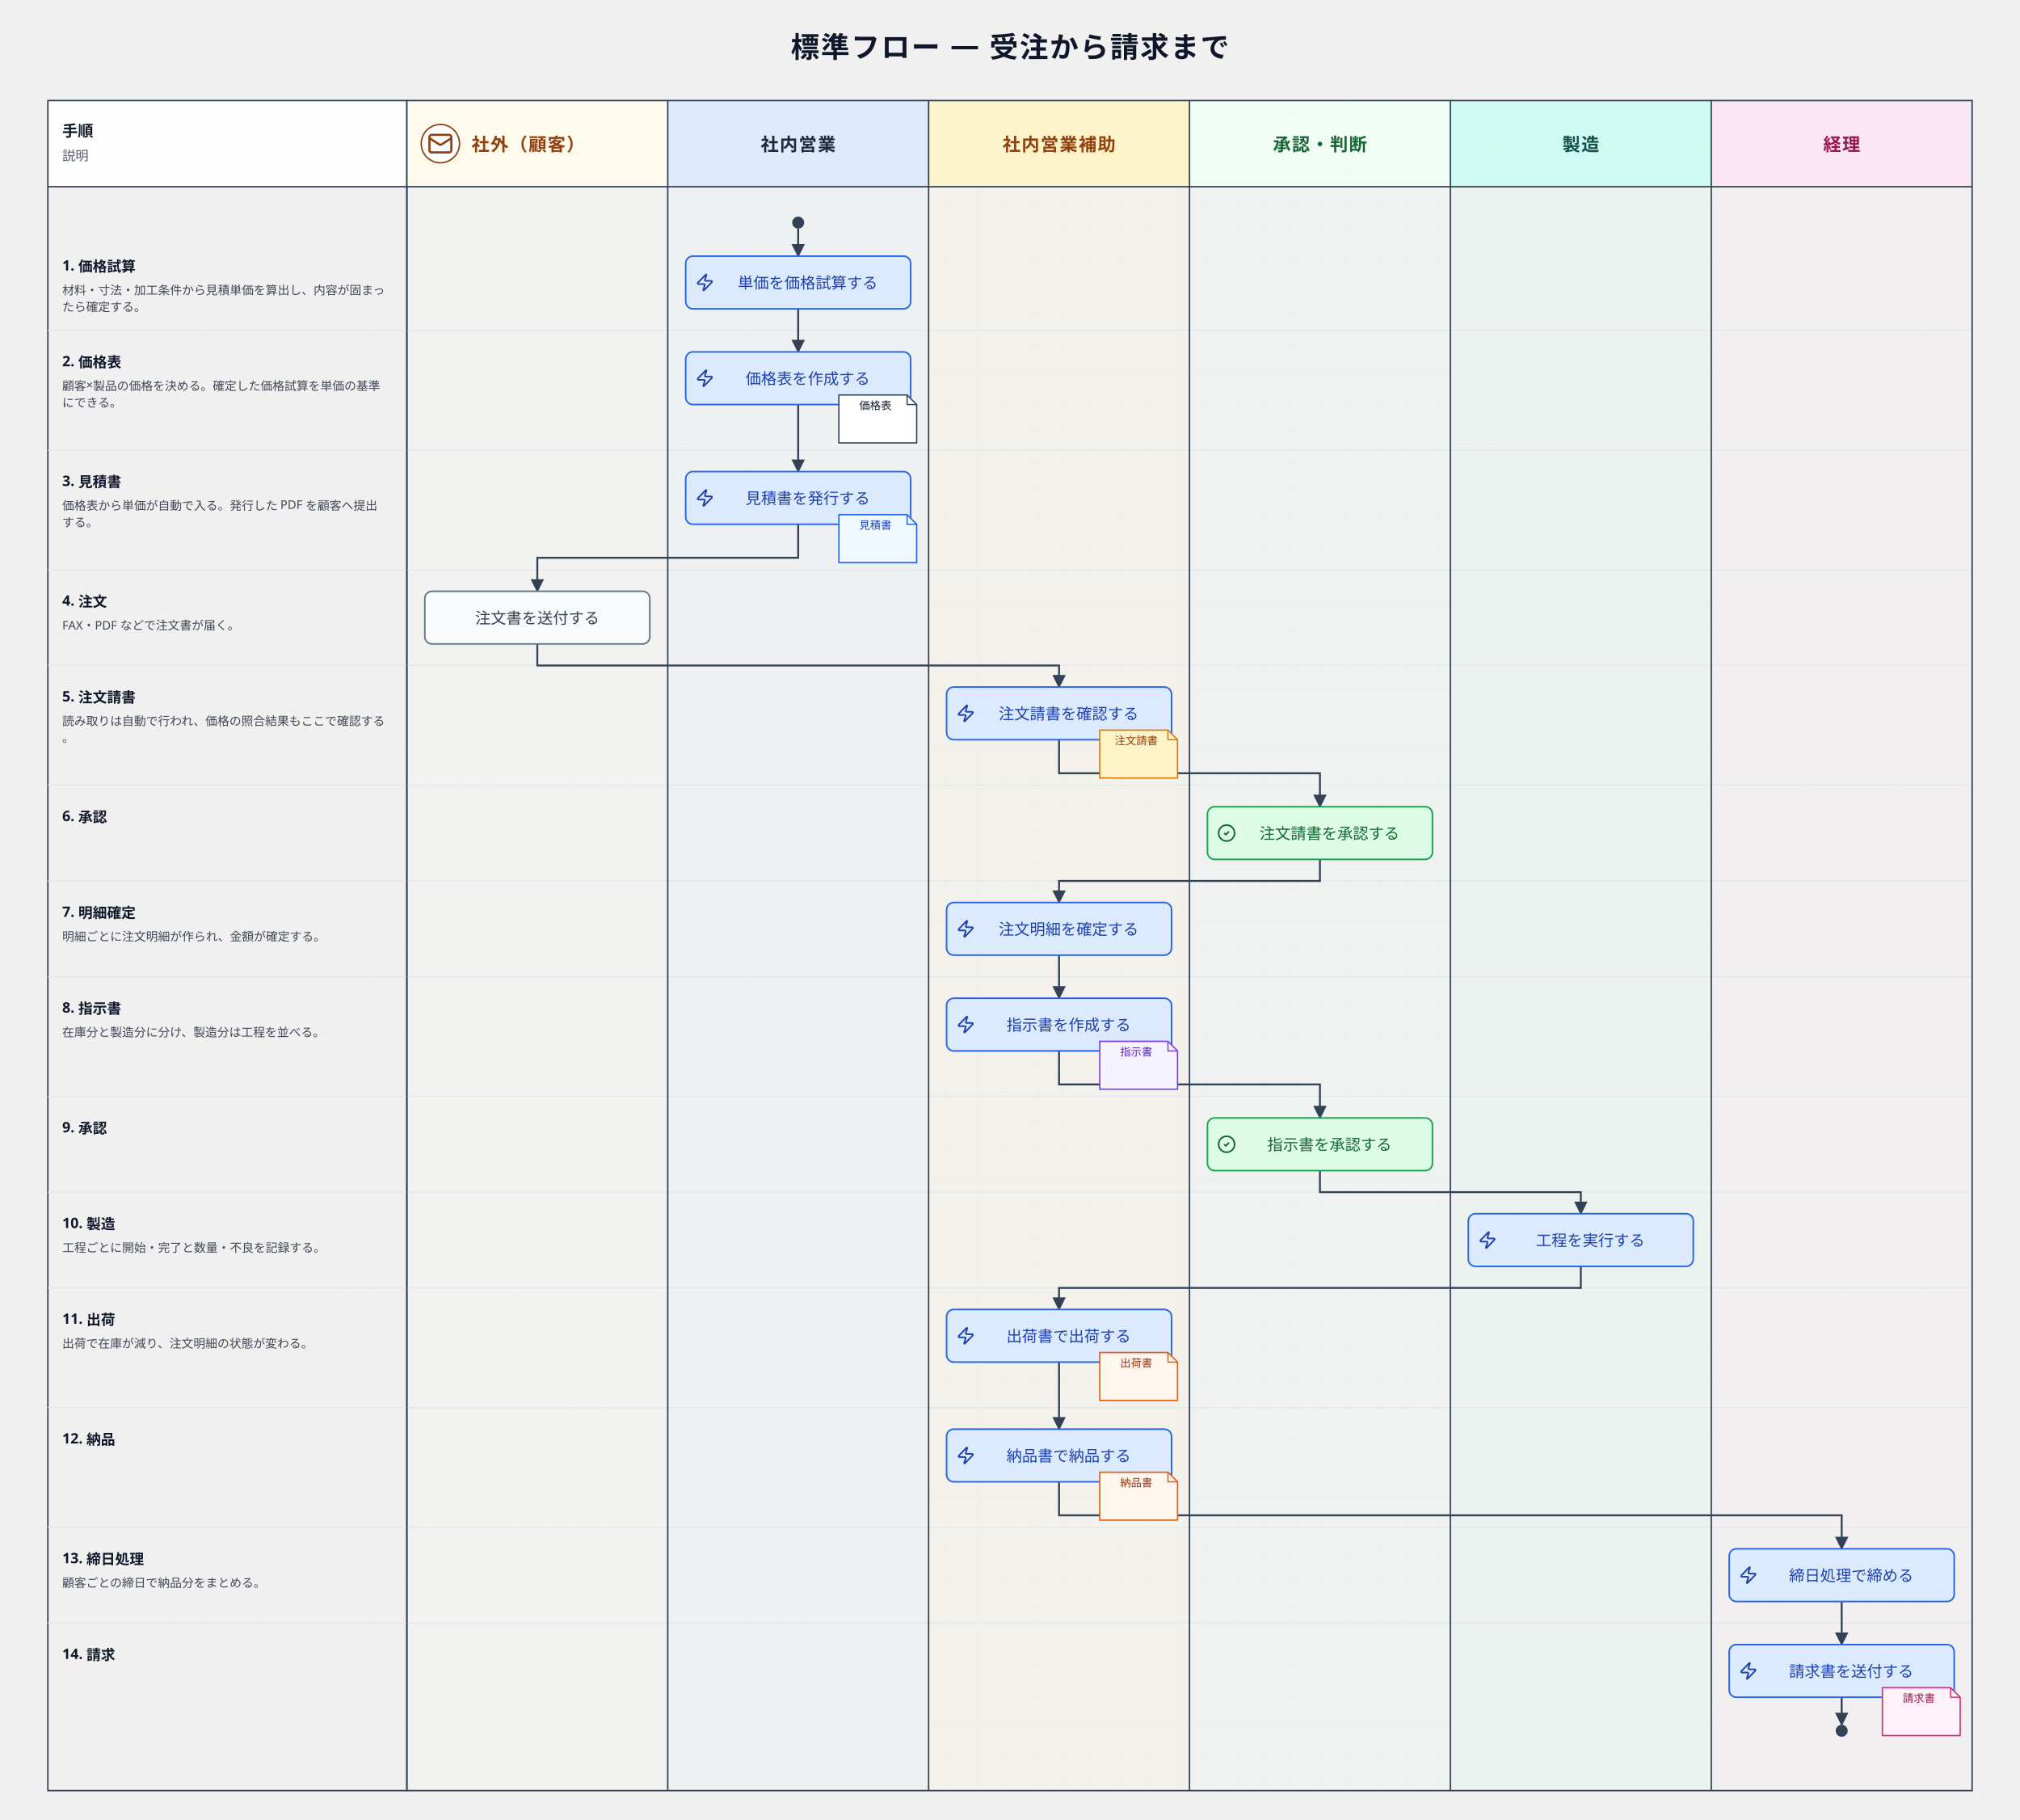
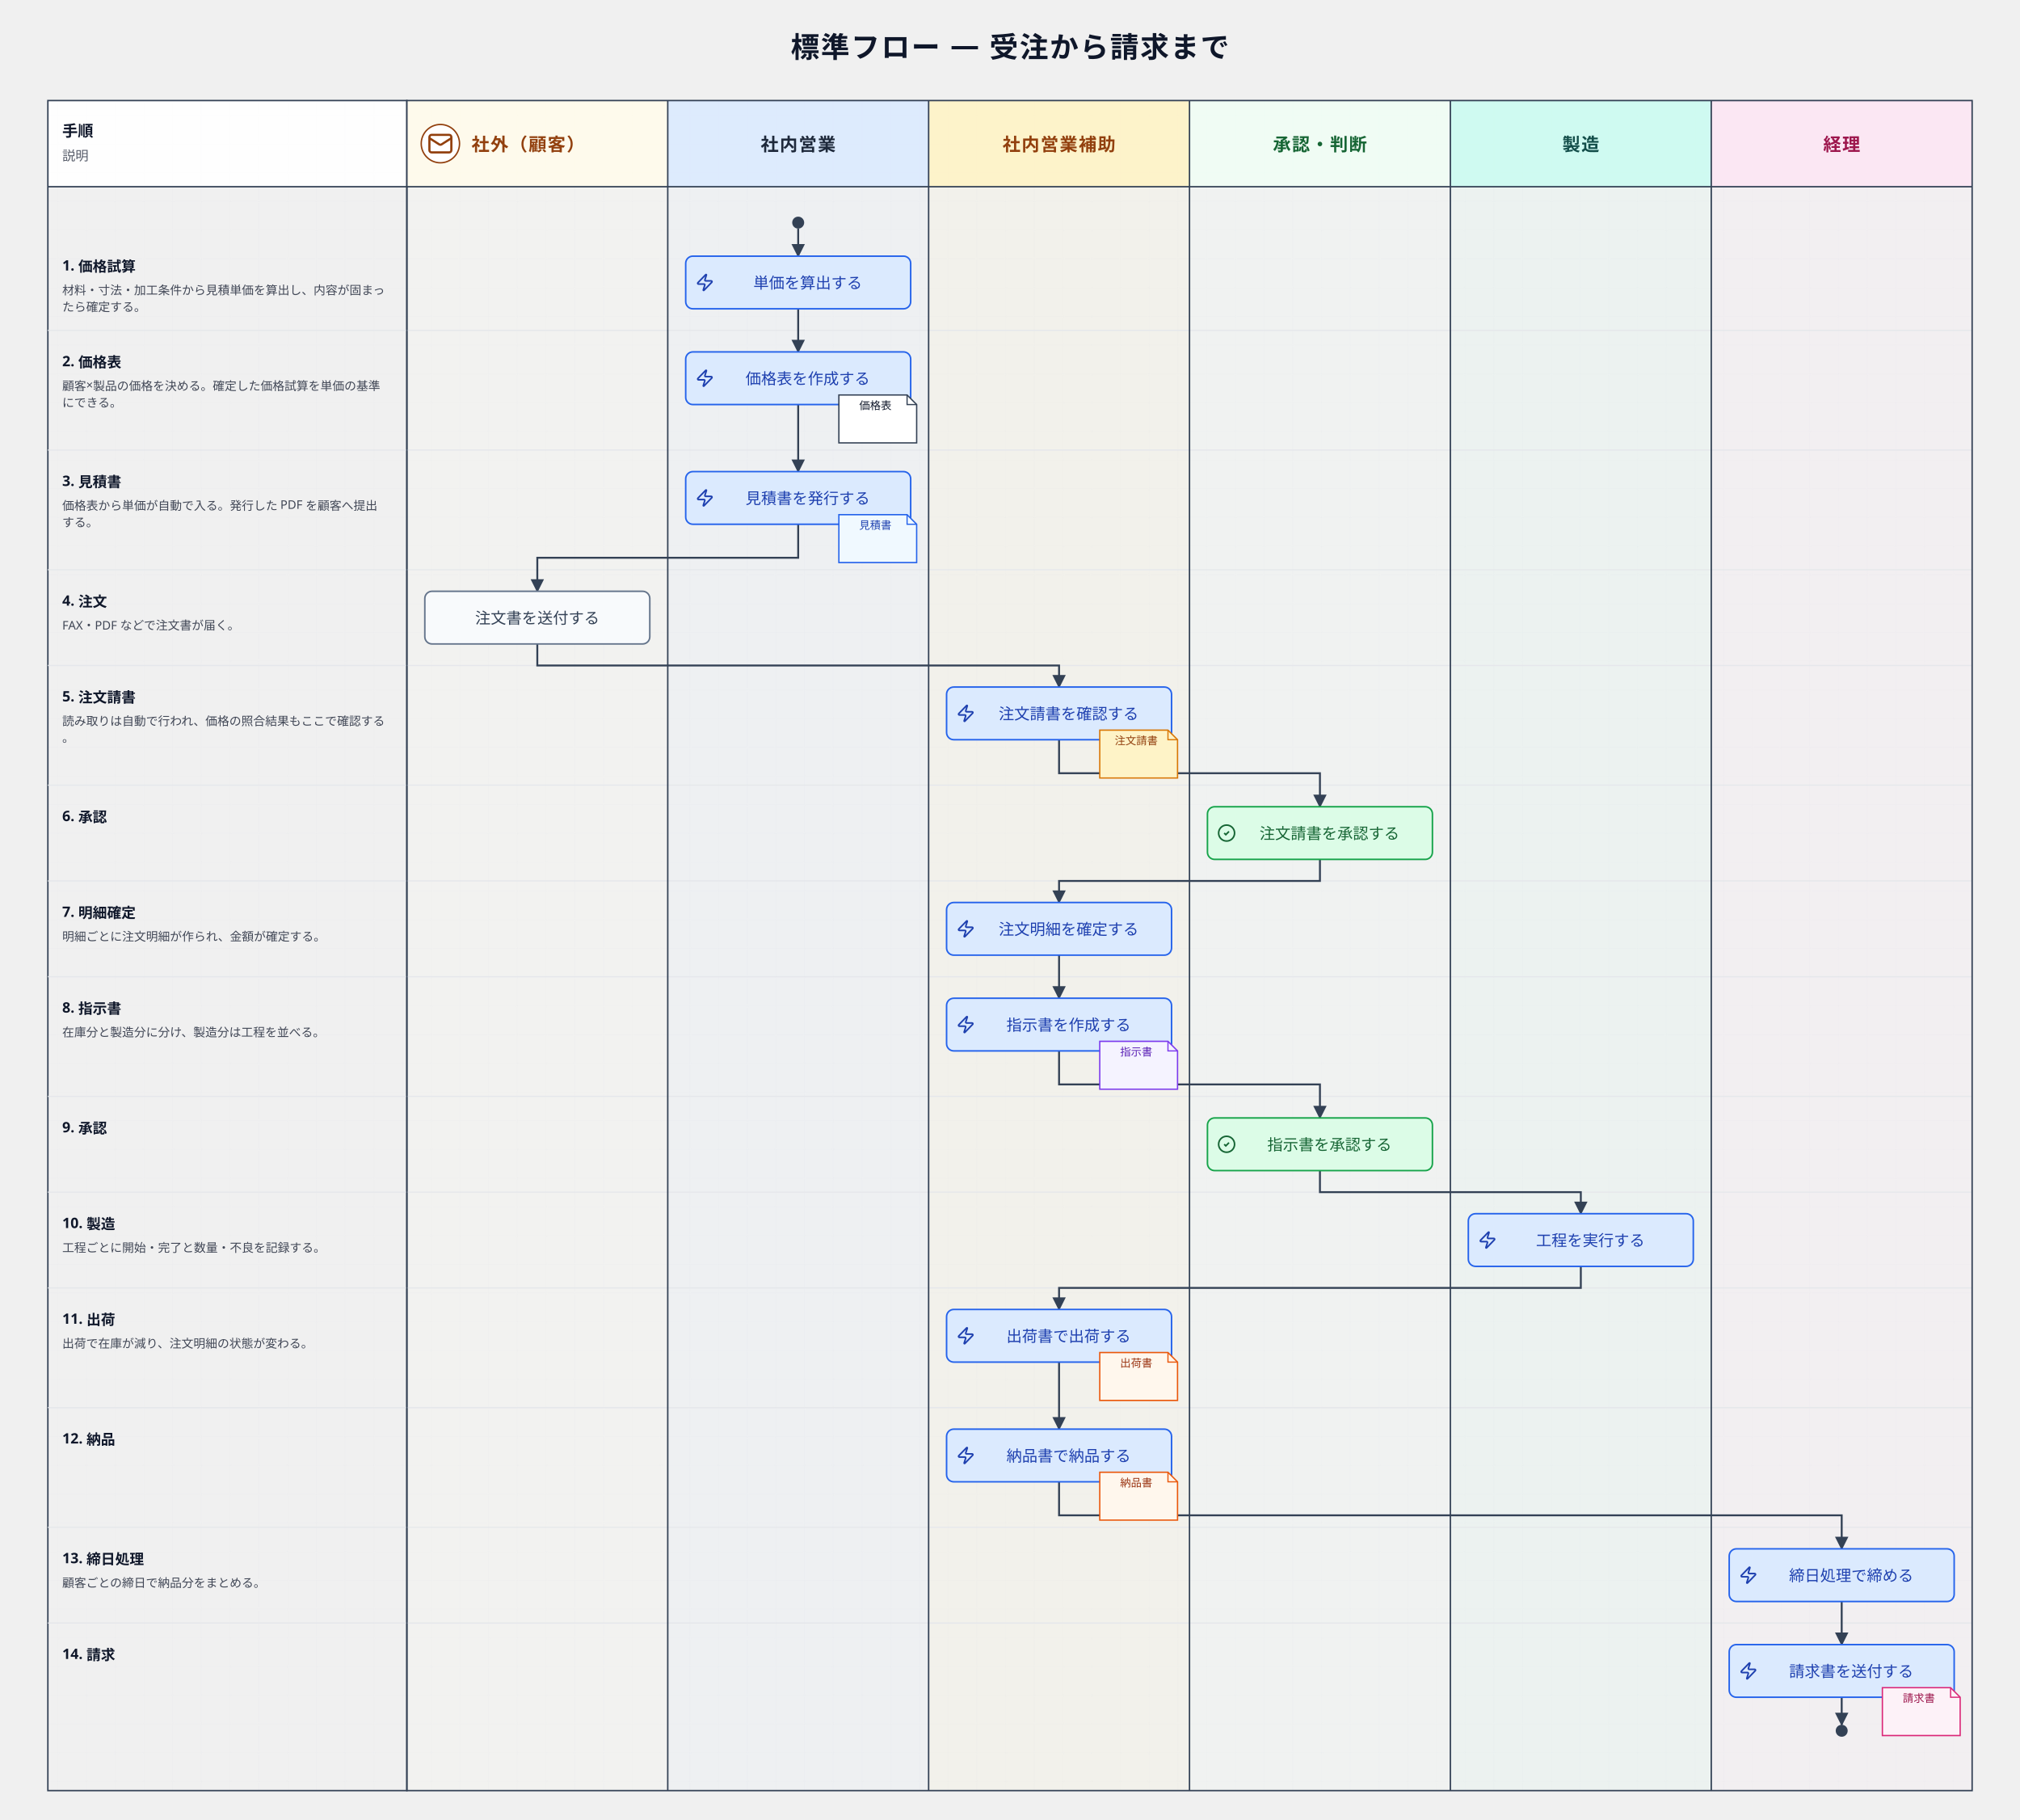
<svg xmlns="http://www.w3.org/2000/svg" viewBox="0 0 1688 1520" style="width:100%;height:auto;background:#ffffff;display:block" id="swimlane-svg">
  <defs>
    <marker id="arrowhead" viewBox="0 0 10 10" refX="9" refY="5" markerWidth="7" markerHeight="7" orient="auto-start-reverse">
      <path d="M 0 0 L 10 5 L 0 10 z" fill="#334155" />
    </marker>
    <pattern id="gridp" width="24" height="24" patternUnits="userSpaceOnUse">
      <path d="M 24 0 L 0 0 0 24" fill="none" stroke="#e5e7eb" stroke-width="0.5" />
    </pattern>
  </defs>
  <rect x="40" y="84" width="1608" height="1412" fill="url(#gridp)" opacity="0.5" />
  <rect x="40" y="84" width="300" height="72" fill="white" opacity="0.9" />
  <text x="52" y="114" fill="#0f172a" font-family="'Noto Sans JP',sans-serif" font-size="13" font-weight="700">手順</text>
  <text x="52" y="134" fill="#0f172a" opacity="0.7" font-family="'Noto Sans JP',sans-serif" font-size="11">説明</text>
  <line x1="40" x2="340" y1="156" y2="156" stroke="#334155" stroke-width="1.2" vector-effect="non-scaling-stroke" />
  <rect x="40" y="84" width="300" height="1412" fill="none" stroke="#334155" stroke-width="1.2" vector-effect="non-scaling-stroke" />
  <g>
    <text x="52" y="226" fill="#0f172a" font-family="'Noto Sans JP',sans-serif" font-size="12" font-weight="600">1. 価格試算</text>
    <text x="52" y="246" fill="#0f172a" opacity="0.78" font-family="'Noto Sans JP',sans-serif" font-size="10" font-weight="400">
      <tspan x="52" dy="0">
        <tspan font-weight="400" font-style="normal" text-decoration="none">材料・寸法・加工条件から見積単価を算出し、内容が固まっ</tspan>
      </tspan>
      <tspan x="52" dy="14">
        <tspan font-weight="400" font-style="normal" text-decoration="none">たら確定する。</tspan>
      </tspan>
    </text>
  </g>
  <g>
    <text x="52" y="306" fill="#0f172a" font-family="'Noto Sans JP',sans-serif" font-size="12" font-weight="600">2. 価格表</text>
    <text x="52" y="326" fill="#0f172a" opacity="0.78" font-family="'Noto Sans JP',sans-serif" font-size="10" font-weight="400">
      <tspan x="52" dy="0">
        <tspan font-weight="400" font-style="normal" text-decoration="none">顧客×製品の価格を決める。確定した価格試算を単価の基準</tspan>
      </tspan>
      <tspan x="52" dy="14">
        <tspan font-weight="400" font-style="normal" text-decoration="none">にできる。</tspan>
      </tspan>
    </text>
  </g>
  <g>
    <text x="52" y="406" fill="#0f172a" font-family="'Noto Sans JP',sans-serif" font-size="12" font-weight="600">3. 見積書</text>
    <text x="52" y="426" fill="#0f172a" opacity="0.78" font-family="'Noto Sans JP',sans-serif" font-size="10" font-weight="400">
      <tspan x="52" dy="0">
        <tspan font-weight="400" font-style="normal" text-decoration="none">価格表から単価が自動で入る。発行した PDF を顧客へ提出</tspan>
      </tspan>
      <tspan x="52" dy="14">
        <tspan font-weight="400" font-style="normal" text-decoration="none">する。</tspan>
      </tspan>
    </text>
  </g>
  <g>
    <text x="52" y="506" fill="#0f172a" font-family="'Noto Sans JP',sans-serif" font-size="12" font-weight="600">4. 注文</text>
    <text x="52" y="526" fill="#0f172a" opacity="0.78" font-family="'Noto Sans JP',sans-serif" font-size="10" font-weight="400">
      <tspan x="52" dy="0">
        <tspan font-weight="400" font-style="normal" text-decoration="none">FAX・PDF などで注文書が届く。</tspan>
      </tspan>
    </text>
  </g>
  <g>
    <text x="52" y="586" fill="#0f172a" font-family="'Noto Sans JP',sans-serif" font-size="12" font-weight="600">5. 注文請書</text>
    <text x="52" y="606" fill="#0f172a" opacity="0.78" font-family="'Noto Sans JP',sans-serif" font-size="10" font-weight="400">
      <tspan x="52" dy="0">
        <tspan font-weight="400" font-style="normal" text-decoration="none">読み取りは自動で行われ、価格の照合結果もここで確認する</tspan>
      </tspan>
      <tspan x="52" dy="14">
        <tspan font-weight="400" font-style="normal" text-decoration="none">。</tspan>
      </tspan>
    </text>
  </g>
  <g>
    <text x="52" y="686" fill="#0f172a" font-family="'Noto Sans JP',sans-serif" font-size="12" font-weight="600">6. 承認</text>
  </g>
  <g>
    <text x="52" y="766" fill="#0f172a" font-family="'Noto Sans JP',sans-serif" font-size="12" font-weight="600">7. 明細確定</text>
    <text x="52" y="786" fill="#0f172a" opacity="0.78" font-family="'Noto Sans JP',sans-serif" font-size="10" font-weight="400">
      <tspan x="52" dy="0">
        <tspan font-weight="400" font-style="normal" text-decoration="none">明細ごとに注文明細が作られ、金額が確定する。</tspan>
      </tspan>
    </text>
  </g>
  <g>
    <text x="52" y="846" fill="#0f172a" font-family="'Noto Sans JP',sans-serif" font-size="12" font-weight="600">8. 指示書</text>
    <text x="52" y="866" fill="#0f172a" opacity="0.78" font-family="'Noto Sans JP',sans-serif" font-size="10" font-weight="400">
      <tspan x="52" dy="0">
        <tspan font-weight="400" font-style="normal" text-decoration="none">在庫分と製造分に分け、製造分は工程を並べる。</tspan>
      </tspan>
    </text>
  </g>
  <g>
    <text x="52" y="946" fill="#0f172a" font-family="'Noto Sans JP',sans-serif" font-size="12" font-weight="600">9. 承認</text>
  </g>
  <g>
    <text x="52" y="1026" fill="#0f172a" font-family="'Noto Sans JP',sans-serif" font-size="12" font-weight="600">10. 製造</text>
    <text x="52" y="1046" fill="#0f172a" opacity="0.78" font-family="'Noto Sans JP',sans-serif" font-size="10" font-weight="400">
      <tspan x="52" dy="0">
        <tspan font-weight="400" font-style="normal" text-decoration="none">工程ごとに開始・完了と数量・不良を記録する。</tspan>
      </tspan>
    </text>
  </g>
  <g>
    <text x="52" y="1106" fill="#0f172a" font-family="'Noto Sans JP',sans-serif" font-size="12" font-weight="600">11. 出荷</text>
    <text x="52" y="1126" fill="#0f172a" opacity="0.78" font-family="'Noto Sans JP',sans-serif" font-size="10" font-weight="400">
      <tspan x="52" dy="0">
        <tspan font-weight="400" font-style="normal" text-decoration="none">出荷で在庫が減り、注文明細の状態が変わる。</tspan>
      </tspan>
    </text>
  </g>
  <g>
    <text x="52" y="1206" fill="#0f172a" font-family="'Noto Sans JP',sans-serif" font-size="12" font-weight="600">12. 納品</text>
  </g>
  <g>
    <text x="52" y="1306" fill="#0f172a" font-family="'Noto Sans JP',sans-serif" font-size="12" font-weight="600">13. 締日処理</text>
    <text x="52" y="1326" fill="#0f172a" opacity="0.78" font-family="'Noto Sans JP',sans-serif" font-size="10" font-weight="400">
      <tspan x="52" dy="0">
        <tspan font-weight="400" font-style="normal" text-decoration="none">顧客ごとの締日で納品分をまとめる。</tspan>
      </tspan>
    </text>
  </g>
  <g>
    <text x="52" y="1386" fill="#0f172a" font-family="'Noto Sans JP',sans-serif" font-size="12" font-weight="600">14. 請求</text>
  </g>
  <g>
    <rect x="340" y="84" width="218" height="1412" fill="#fffbeb" opacity="0.12" />
    <rect x="340" y="84" width="218" height="72" fill="#fffbeb" opacity="0.9" />
    <g>
      <circle cx="368" cy="120" r="16" fill="#ffffff" stroke="#92400e" stroke-width="1.2" />
      <svg x="357" y="109" width="22" height="22" viewBox="0 0 24 24" fill="none" stroke="#92400e" stroke-width="2">
        <path d="m22 7-8.991 5.727a2 2 0 0 1-2.009 0L2 7" />
        <rect x="2" y="4" width="20" height="16" rx="2" />
      </svg>
    </g>
    <text x="394" y="126" text-anchor="start" fill="#92400e" font-family="'Noto Sans JP',sans-serif" font-size="15" font-weight="700" letter-spacing="0.06em">社外（顧客）</text>
    <line x1="340" x2="558" y1="156" y2="156" stroke="#334155" stroke-width="1.2" vector-effect="non-scaling-stroke" />
  </g>
  <g>
    <rect x="558" y="84" width="218" height="1412" fill="#dbeafe" opacity="0.12" />
    <rect x="558" y="84" width="218" height="72" fill="#dbeafe" opacity="0.9" />
    <text x="667" y="126" text-anchor="middle" fill="#1e293b" font-family="'Noto Sans JP',sans-serif" font-size="15" font-weight="700" letter-spacing="0.06em">社内営業</text>
    <line x1="558" x2="776" y1="156" y2="156" stroke="#334155" stroke-width="1.2" vector-effect="non-scaling-stroke" />
  </g>
  <g>
    <rect x="776" y="84" width="218" height="1412" fill="#fef3c7" opacity="0.12" />
    <rect x="776" y="84" width="218" height="72" fill="#fef3c7" opacity="0.9" />
    <text x="885" y="126" text-anchor="middle" fill="#92400e" font-family="'Noto Sans JP',sans-serif" font-size="15" font-weight="700" letter-spacing="0.06em">社内営業補助</text>
    <line x1="776" x2="994" y1="156" y2="156" stroke="#334155" stroke-width="1.2" vector-effect="non-scaling-stroke" />
  </g>
  <g>
    <rect x="994" y="84" width="218" height="1412" fill="#f0fdf4" opacity="0.12" />
    <rect x="994" y="84" width="218" height="72" fill="#f0fdf4" opacity="0.9" />
    <text x="1103" y="126" text-anchor="middle" fill="#166534" font-family="'Noto Sans JP',sans-serif" font-size="15" font-weight="700" letter-spacing="0.06em">承認・判断</text>
    <line x1="994" x2="1212" y1="156" y2="156" stroke="#334155" stroke-width="1.2" vector-effect="non-scaling-stroke" />
  </g>
  <g>
    <rect x="1212" y="84" width="218" height="1412" fill="#ccfbf1" opacity="0.12" />
    <rect x="1212" y="84" width="218" height="72" fill="#ccfbf1" opacity="0.9" />
    <text x="1321" y="126" text-anchor="middle" fill="#134e4a" font-family="'Noto Sans JP',sans-serif" font-size="15" font-weight="700" letter-spacing="0.06em">製造</text>
    <line x1="1212" x2="1430" y1="156" y2="156" stroke="#334155" stroke-width="1.2" vector-effect="non-scaling-stroke" />
  </g>
  <g>
    <rect x="1430" y="84" width="218" height="1412" fill="#fce7f3" opacity="0.12" />
    <rect x="1430" y="84" width="218" height="72" fill="#fce7f3" opacity="0.9" />
    <text x="1539" y="126" text-anchor="middle" fill="#9d174d" font-family="'Noto Sans JP',sans-serif" font-size="15" font-weight="700" letter-spacing="0.06em">経理</text>
    <line x1="1430" x2="1648" y1="156" y2="156" stroke="#334155" stroke-width="1.2" vector-effect="non-scaling-stroke" />
  </g>
  <line x1="40" y1="276" x2="1648" y2="276" stroke="#e5e7eb" stroke-width="1" vector-effect="non-scaling-stroke" opacity="0.95" />
  <line x1="40" y1="376" x2="1648" y2="376" stroke="#e5e7eb" stroke-width="1" vector-effect="non-scaling-stroke" opacity="0.95" />
  <line x1="40" y1="476" x2="1648" y2="476" stroke="#e5e7eb" stroke-width="1" vector-effect="non-scaling-stroke" opacity="0.95" />
  <line x1="40" y1="556" x2="1648" y2="556" stroke="#e5e7eb" stroke-width="1" vector-effect="non-scaling-stroke" opacity="0.95" />
  <line x1="40" y1="656" x2="1648" y2="656" stroke="#e5e7eb" stroke-width="1" vector-effect="non-scaling-stroke" opacity="0.95" />
  <line x1="40" y1="736" x2="1648" y2="736" stroke="#e5e7eb" stroke-width="1" vector-effect="non-scaling-stroke" opacity="0.95" />
  <line x1="40" y1="816" x2="1648" y2="816" stroke="#e5e7eb" stroke-width="1" vector-effect="non-scaling-stroke" opacity="0.95" />
  <line x1="40" y1="916" x2="1648" y2="916" stroke="#e5e7eb" stroke-width="1" vector-effect="non-scaling-stroke" opacity="0.95" />
  <line x1="40" y1="996" x2="1648" y2="996" stroke="#e5e7eb" stroke-width="1" vector-effect="non-scaling-stroke" opacity="0.95" />
  <line x1="40" y1="1076" x2="1648" y2="1076" stroke="#e5e7eb" stroke-width="1" vector-effect="non-scaling-stroke" opacity="0.95" />
  <line x1="40" y1="1176" x2="1648" y2="1176" stroke="#e5e7eb" stroke-width="1" vector-effect="non-scaling-stroke" opacity="0.95" />
  <line x1="40" y1="1276" x2="1648" y2="1276" stroke="#e5e7eb" stroke-width="1" vector-effect="non-scaling-stroke" opacity="0.95" />
  <line x1="40" y1="1356" x2="1648" y2="1356" stroke="#e5e7eb" stroke-width="1" vector-effect="non-scaling-stroke" opacity="0.95" />
  <rect x="340" y="84" width="1308" height="1412" fill="none" stroke="#334155" stroke-width="1.2" vector-effect="non-scaling-stroke" />
  <line x1="558" x2="558" y1="84" y2="1496" stroke="#334155" stroke-width="1.2" vector-effect="non-scaling-stroke" />
  <line x1="776" x2="776" y1="84" y2="1496" stroke="#334155" stroke-width="1.2" vector-effect="non-scaling-stroke" />
  <line x1="994" x2="994" y1="84" y2="1496" stroke="#334155" stroke-width="1.2" vector-effect="non-scaling-stroke" />
  <line x1="1212" x2="1212" y1="84" y2="1496" stroke="#334155" stroke-width="1.2" vector-effect="non-scaling-stroke" />
  <line x1="1430" x2="1430" y1="84" y2="1496" stroke="#334155" stroke-width="1.2" vector-effect="non-scaling-stroke" />
  <line x1="667" y1="258" x2="667" y2="294" stroke="#334155" stroke-width="1.6" marker-end="url(#arrowhead)" />
  <line x1="667" y1="338" x2="667" y2="394" stroke="#334155" stroke-width="1.6" marker-end="url(#arrowhead)" />
  <path d="M 667 438 L 667 466 L 449 466 L 449 494" fill="none" stroke="#334155" stroke-width="1.6" marker-end="url(#arrowhead)" />
  <path d="M 449 538 L 449 556 L 885 556 L 885 574" fill="none" stroke="#334155" stroke-width="1.6" marker-end="url(#arrowhead)" />
  <path d="M 885 618 L 885 646 L 1103 646 L 1103 674" fill="none" stroke="#334155" stroke-width="1.6" marker-end="url(#arrowhead)" />
  <path d="M 1103 718 L 1103 736 L 885 736 L 885 754" fill="none" stroke="#334155" stroke-width="1.6" marker-end="url(#arrowhead)" />
  <line x1="885" y1="798" x2="885" y2="834" stroke="#334155" stroke-width="1.6" marker-end="url(#arrowhead)" />
  <path d="M 885 878 L 885 906 L 1103 906 L 1103 934" fill="none" stroke="#334155" stroke-width="1.6" marker-end="url(#arrowhead)" />
  <path d="M 1103 978 L 1103 996 L 1321 996 L 1321 1014" fill="none" stroke="#334155" stroke-width="1.6" marker-end="url(#arrowhead)" />
  <path d="M 1321 1058 L 1321 1076 L 885 1076 L 885 1094" fill="none" stroke="#334155" stroke-width="1.6" marker-end="url(#arrowhead)" />
  <line x1="885" y1="1138" x2="885" y2="1194" stroke="#334155" stroke-width="1.6" marker-end="url(#arrowhead)" />
  <path d="M 885 1238 L 885 1266 L 1539 1266 L 1539 1294" fill="none" stroke="#334155" stroke-width="1.6" marker-end="url(#arrowhead)" />
  <line x1="1539" y1="1338" x2="1539" y2="1374" stroke="#334155" stroke-width="1.6" marker-end="url(#arrowhead)" />
  <line x1="667" y1="191" x2="667" y2="214" stroke="#334155" stroke-width="1.6" marker-end="url(#arrowhead)" />
  <circle cx="667" cy="186" r="5" fill="#334155" />
  <line x1="1539" y1="1418" x2="1539" y2="1441" stroke="#334155" stroke-width="1.6" marker-end="url(#arrowhead)" />
  <circle cx="1539" cy="1446" r="5" fill="#334155" />
  <g>
    <rect x="573" y="214" width="188" height="44" rx="6" fill="#dbeafe" stroke="#2563eb" stroke-width="1.3" />
    <svg x="581" y="228" width="16" height="16" viewBox="0 0 24 24" fill="none" stroke="#1e40af" stroke-width="2">
      <path d="M4 14a1 1 0 0 1-.78-1.63l9.9-10.2a.5.5 0 0 1 .86.46l-1.92 6.02A1 1 0 0 0 13 10h7a1 1 0 0 1 .78 1.63l-9.9 10.2a.5.5 0 0 1-.86-.46l1.92-6.02A1 1 0 0 0 11 14z" />
    </svg>
-     <text x="675" y="241" text-anchor="middle" fill="#1e40af" font-family="'Noto Sans JP',sans-serif" font-size="13" font-weight="500">単価を価格試算する</text>
+     <text x="675" y="241" text-anchor="middle" fill="#1e40af" font-family="'Noto Sans JP',sans-serif" font-size="13" font-weight="500">単価を算出する</text>
  </g>
  <g>
    <rect x="573" y="294" width="188" height="44" rx="6" fill="#dbeafe" stroke="#2563eb" stroke-width="1.3" />
    <svg x="581" y="308" width="16" height="16" viewBox="0 0 24 24" fill="none" stroke="#1e40af" stroke-width="2">
      <path d="M4 14a1 1 0 0 1-.78-1.63l9.9-10.2a.5.5 0 0 1 .86.46l-1.92 6.02A1 1 0 0 0 13 10h7a1 1 0 0 1 .78 1.63l-9.9 10.2a.5.5 0 0 1-.86-.46l1.92-6.02A1 1 0 0 0 11 14z" />
    </svg>
    <text x="675" y="321" text-anchor="middle" fill="#1e40af" font-family="'Noto Sans JP',sans-serif" font-size="13" font-weight="500">価格表を作成する</text>
    <g>
      <path d="M 701 330 H 758 L 766 338 V 370 H 701 Z" fill="#ffffff" stroke="#334155" stroke-width="1.1" />
      <path d="M 758 330 V 338 H 766" fill="none" stroke="#334155" stroke-width="1" />
      <text x="731.5" y="342" text-anchor="middle" font-family="'JetBrains Mono',monospace" font-size="9" fill="#0f172a">価格表</text>
    </g>
  </g>
  <g>
    <rect x="573" y="394" width="188" height="44" rx="6" fill="#dbeafe" stroke="#2563eb" stroke-width="1.3" />
    <svg x="581" y="408" width="16" height="16" viewBox="0 0 24 24" fill="none" stroke="#1e40af" stroke-width="2">
      <path d="M4 14a1 1 0 0 1-.78-1.63l9.9-10.2a.5.5 0 0 1 .86.46l-1.92 6.02A1 1 0 0 0 13 10h7a1 1 0 0 1 .78 1.63l-9.9 10.2a.5.5 0 0 1-.86-.46l1.92-6.02A1 1 0 0 0 11 14z" />
    </svg>
    <text x="675" y="421" text-anchor="middle" fill="#1e40af" font-family="'Noto Sans JP',sans-serif" font-size="13" font-weight="500">見積書を発行する</text>
    <g>
      <path d="M 701 430 H 758 L 766 438 V 470 H 701 Z" fill="#f0f9ff" stroke="#2563eb" stroke-width="1.1" />
      <path d="M 758 430 V 438 H 766" fill="none" stroke="#2563eb" stroke-width="1" />
      <text x="731.5" y="442" text-anchor="middle" font-family="'JetBrains Mono',monospace" font-size="9" fill="#1e40af">見積書</text>
    </g>
  </g>
  <g>
    <rect x="355" y="494" width="188" height="44" rx="6" fill="#f8fafc" stroke="#64748b" stroke-width="1.3" />
    <text x="449" y="521" text-anchor="middle" fill="#334155" font-family="'Noto Sans JP',sans-serif" font-size="13" font-weight="500">注文書を送付する</text>
  </g>
  <g>
    <rect x="791" y="574" width="188" height="44" rx="6" fill="#dbeafe" stroke="#2563eb" stroke-width="1.3" />
    <svg x="799" y="588" width="16" height="16" viewBox="0 0 24 24" fill="none" stroke="#1e40af" stroke-width="2">
      <path d="M4 14a1 1 0 0 1-.78-1.63l9.9-10.2a.5.5 0 0 1 .86.46l-1.92 6.02A1 1 0 0 0 13 10h7a1 1 0 0 1 .78 1.63l-9.9 10.2a.5.5 0 0 1-.86-.46l1.92-6.02A1 1 0 0 0 11 14z" />
    </svg>
    <text x="893" y="601" text-anchor="middle" fill="#1e40af" font-family="'Noto Sans JP',sans-serif" font-size="13" font-weight="500">注文請書を確認する</text>
    <g>
      <path d="M 919 610 H 976 L 984 618 V 650 H 919 Z" fill="#fef3c7" stroke="#d97706" stroke-width="1.1" />
      <path d="M 976 610 V 618 H 984" fill="none" stroke="#d97706" stroke-width="1" />
      <text x="949.5" y="622" text-anchor="middle" font-family="'JetBrains Mono',monospace" font-size="9" fill="#92400e">注文請書</text>
    </g>
  </g>
  <g>
    <rect x="1009" y="674" width="188" height="44" rx="6" fill="#dcfce7" stroke="#16a34a" stroke-width="1.3" />
    <svg x="1017" y="688" width="16" height="16" viewBox="0 0 24 24" fill="none" stroke="#166534" stroke-width="2">
      <circle cx="12" cy="12" r="10" />
      <path d="m9 12 2 2 4-4" />
    </svg>
    <text x="1111" y="701" text-anchor="middle" fill="#166534" font-family="'Noto Sans JP',sans-serif" font-size="13" font-weight="500">注文請書を承認する</text>
  </g>
  <g>
    <rect x="791" y="754" width="188" height="44" rx="6" fill="#dbeafe" stroke="#2563eb" stroke-width="1.3" />
    <svg x="799" y="768" width="16" height="16" viewBox="0 0 24 24" fill="none" stroke="#1e40af" stroke-width="2">
      <path d="M4 14a1 1 0 0 1-.78-1.63l9.9-10.2a.5.5 0 0 1 .86.46l-1.92 6.02A1 1 0 0 0 13 10h7a1 1 0 0 1 .78 1.63l-9.9 10.2a.5.5 0 0 1-.86-.46l1.92-6.02A1 1 0 0 0 11 14z" />
    </svg>
    <text x="893" y="781" text-anchor="middle" fill="#1e40af" font-family="'Noto Sans JP',sans-serif" font-size="13" font-weight="500">注文明細を確定する</text>
  </g>
  <g>
    <rect x="791" y="834" width="188" height="44" rx="6" fill="#dbeafe" stroke="#2563eb" stroke-width="1.3" />
    <svg x="799" y="848" width="16" height="16" viewBox="0 0 24 24" fill="none" stroke="#1e40af" stroke-width="2">
      <path d="M4 14a1 1 0 0 1-.78-1.63l9.9-10.2a.5.5 0 0 1 .86.46l-1.92 6.02A1 1 0 0 0 13 10h7a1 1 0 0 1 .78 1.63l-9.9 10.2a.5.5 0 0 1-.86-.46l1.92-6.02A1 1 0 0 0 11 14z" />
    </svg>
    <text x="893" y="861" text-anchor="middle" fill="#1e40af" font-family="'Noto Sans JP',sans-serif" font-size="13" font-weight="500">指示書を作成する</text>
    <g>
      <path d="M 919 870 H 976 L 984 878 V 910 H 919 Z" fill="#f5f3ff" stroke="#7c3aed" stroke-width="1.1" />
      <path d="M 976 870 V 878 H 984" fill="none" stroke="#7c3aed" stroke-width="1" />
      <text x="949.5" y="882" text-anchor="middle" font-family="'JetBrains Mono',monospace" font-size="9" fill="#5b21b6">指示書</text>
    </g>
  </g>
  <g>
    <rect x="1009" y="934" width="188" height="44" rx="6" fill="#dcfce7" stroke="#16a34a" stroke-width="1.3" />
    <svg x="1017" y="948" width="16" height="16" viewBox="0 0 24 24" fill="none" stroke="#166534" stroke-width="2">
      <circle cx="12" cy="12" r="10" />
      <path d="m9 12 2 2 4-4" />
    </svg>
    <text x="1111" y="961" text-anchor="middle" fill="#166534" font-family="'Noto Sans JP',sans-serif" font-size="13" font-weight="500">指示書を承認する</text>
  </g>
  <g>
    <rect x="1227" y="1014" width="188" height="44" rx="6" fill="#dbeafe" stroke="#2563eb" stroke-width="1.3" />
    <svg x="1235" y="1028" width="16" height="16" viewBox="0 0 24 24" fill="none" stroke="#1e40af" stroke-width="2">
      <path d="M4 14a1 1 0 0 1-.78-1.63l9.9-10.2a.5.5 0 0 1 .86.46l-1.92 6.02A1 1 0 0 0 13 10h7a1 1 0 0 1 .78 1.63l-9.9 10.2a.5.5 0 0 1-.86-.46l1.92-6.02A1 1 0 0 0 11 14z" />
    </svg>
    <text x="1329" y="1041" text-anchor="middle" fill="#1e40af" font-family="'Noto Sans JP',sans-serif" font-size="13" font-weight="500">工程を実行する</text>
  </g>
  <g>
    <rect x="791" y="1094" width="188" height="44" rx="6" fill="#dbeafe" stroke="#2563eb" stroke-width="1.3" />
    <svg x="799" y="1108" width="16" height="16" viewBox="0 0 24 24" fill="none" stroke="#1e40af" stroke-width="2">
      <path d="M4 14a1 1 0 0 1-.78-1.63l9.9-10.2a.5.5 0 0 1 .86.46l-1.92 6.02A1 1 0 0 0 13 10h7a1 1 0 0 1 .78 1.63l-9.9 10.2a.5.5 0 0 1-.86-.46l1.92-6.02A1 1 0 0 0 11 14z" />
    </svg>
    <text x="893" y="1121" text-anchor="middle" fill="#1e40af" font-family="'Noto Sans JP',sans-serif" font-size="13" font-weight="500">出荷書で出荷する</text>
    <g>
      <path d="M 919 1130 H 976 L 984 1138 V 1170 H 919 Z" fill="#fff7ed" stroke="#ea580c" stroke-width="1.1" />
      <path d="M 976 1130 V 1138 H 984" fill="none" stroke="#ea580c" stroke-width="1" />
      <text x="949.5" y="1142" text-anchor="middle" font-family="'JetBrains Mono',monospace" font-size="9" fill="#9a3412">出荷書</text>
    </g>
  </g>
  <g>
    <rect x="791" y="1194" width="188" height="44" rx="6" fill="#dbeafe" stroke="#2563eb" stroke-width="1.3" />
    <svg x="799" y="1208" width="16" height="16" viewBox="0 0 24 24" fill="none" stroke="#1e40af" stroke-width="2">
      <path d="M4 14a1 1 0 0 1-.78-1.63l9.9-10.2a.5.5 0 0 1 .86.46l-1.92 6.02A1 1 0 0 0 13 10h7a1 1 0 0 1 .78 1.63l-9.9 10.2a.5.5 0 0 1-.86-.46l1.92-6.02A1 1 0 0 0 11 14z" />
    </svg>
    <text x="893" y="1221" text-anchor="middle" fill="#1e40af" font-family="'Noto Sans JP',sans-serif" font-size="13" font-weight="500">納品書で納品する</text>
    <g>
      <path d="M 919 1230 H 976 L 984 1238 V 1270 H 919 Z" fill="#fff7ed" stroke="#ea580c" stroke-width="1.1" />
      <path d="M 976 1230 V 1238 H 984" fill="none" stroke="#ea580c" stroke-width="1" />
      <text x="949.5" y="1242" text-anchor="middle" font-family="'JetBrains Mono',monospace" font-size="9" fill="#9a3412">納品書</text>
    </g>
  </g>
  <g>
    <rect x="1445" y="1294" width="188" height="44" rx="6" fill="#dbeafe" stroke="#2563eb" stroke-width="1.3" />
    <svg x="1453" y="1308" width="16" height="16" viewBox="0 0 24 24" fill="none" stroke="#1e40af" stroke-width="2">
      <path d="M4 14a1 1 0 0 1-.78-1.63l9.9-10.2a.5.5 0 0 1 .86.46l-1.92 6.02A1 1 0 0 0 13 10h7a1 1 0 0 1 .78 1.63l-9.9 10.2a.5.5 0 0 1-.86-.46l1.92-6.02A1 1 0 0 0 11 14z" />
    </svg>
    <text x="1547" y="1321" text-anchor="middle" fill="#1e40af" font-family="'Noto Sans JP',sans-serif" font-size="13" font-weight="500">締日処理で締める</text>
  </g>
  <g>
    <rect x="1445" y="1374" width="188" height="44" rx="6" fill="#dbeafe" stroke="#2563eb" stroke-width="1.3" />
    <svg x="1453" y="1388" width="16" height="16" viewBox="0 0 24 24" fill="none" stroke="#1e40af" stroke-width="2">
      <path d="M4 14a1 1 0 0 1-.78-1.63l9.9-10.2a.5.5 0 0 1 .86.46l-1.92 6.02A1 1 0 0 0 13 10h7a1 1 0 0 1 .78 1.63l-9.9 10.2a.5.5 0 0 1-.86-.46l1.92-6.02A1 1 0 0 0 11 14z" />
    </svg>
    <text x="1547" y="1401" text-anchor="middle" fill="#1e40af" font-family="'Noto Sans JP',sans-serif" font-size="13" font-weight="500">請求書を送付する</text>
    <g>
      <path d="M 1573 1410 H 1630 L 1638 1418 V 1450 H 1573 Z" fill="#fdf2f8" stroke="#db2777" stroke-width="1.1" />
      <path d="M 1630 1410 V 1418 H 1638" fill="none" stroke="#db2777" stroke-width="1" />
      <text x="1603.5" y="1422" text-anchor="middle" font-family="'JetBrains Mono',monospace" font-size="9" fill="#9d174d">請求書</text>
    </g>
  </g>
  <text x="844" y="48" text-anchor="middle" fill="#0f172a" font-family="'Noto Sans JP','Noto Sans',sans-serif" font-size="24" font-weight="600" letter-spacing="0.05em">標準フロー — 受注から請求まで</text>
</svg>
